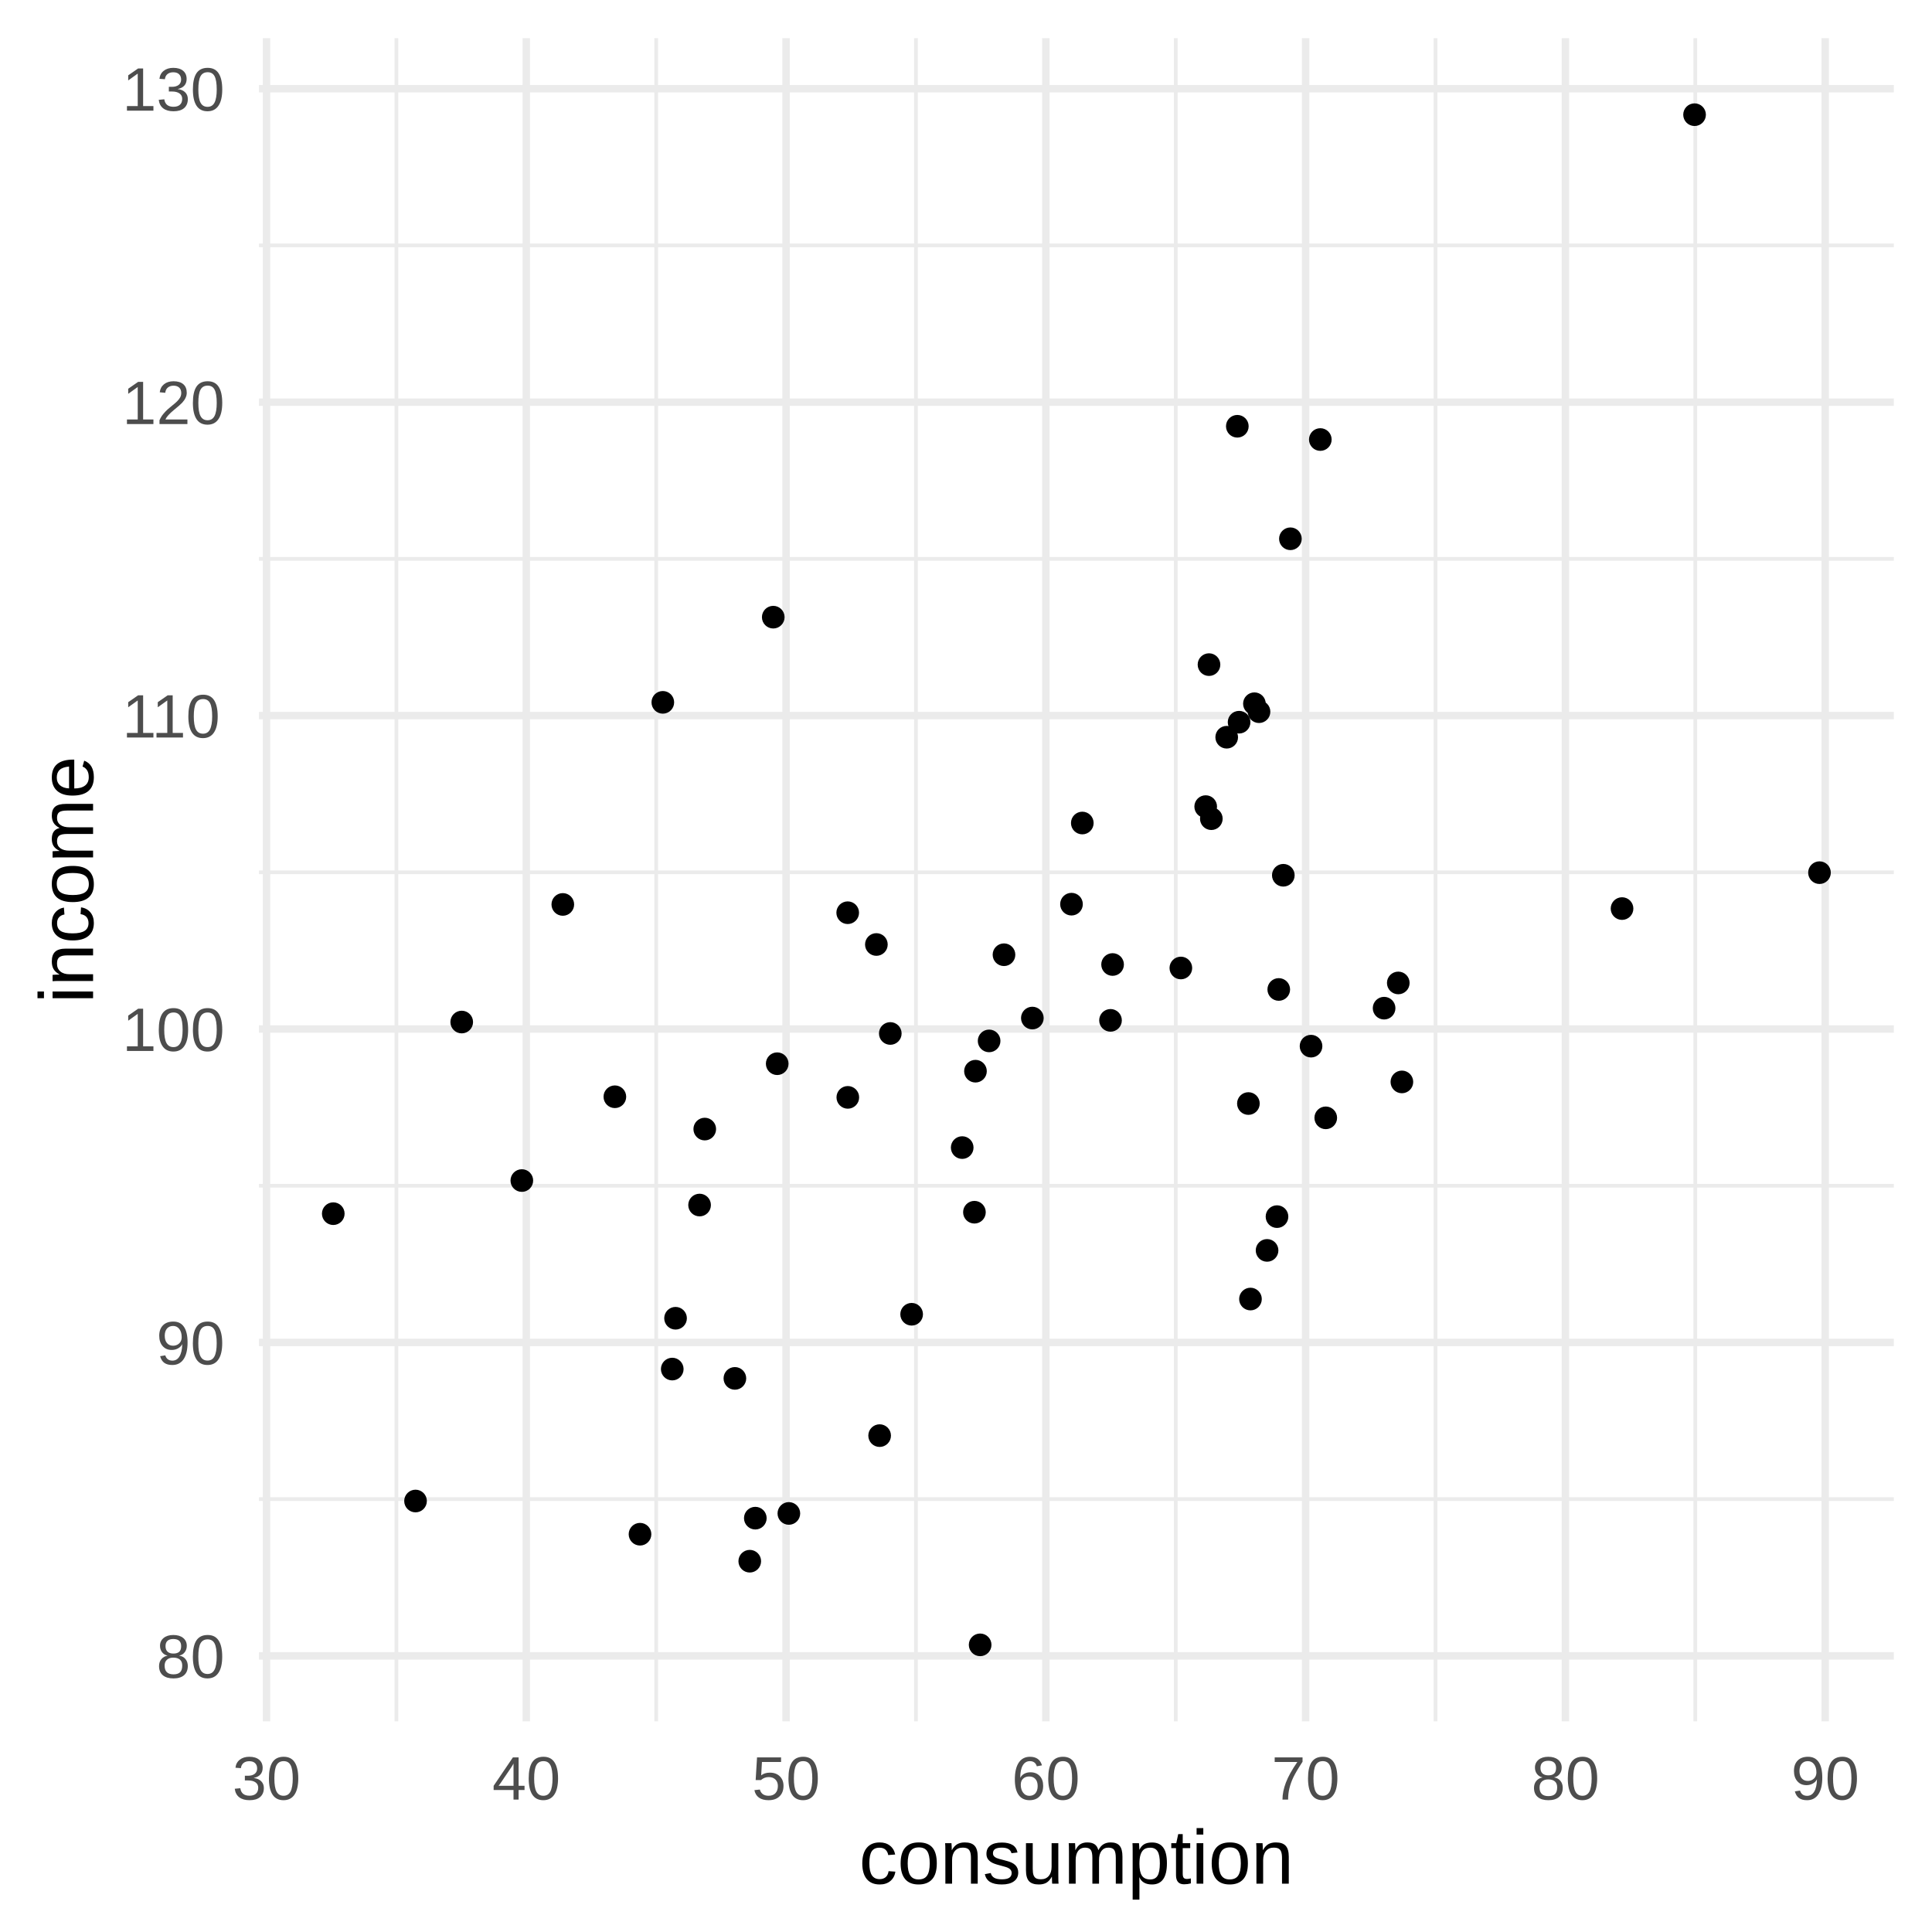
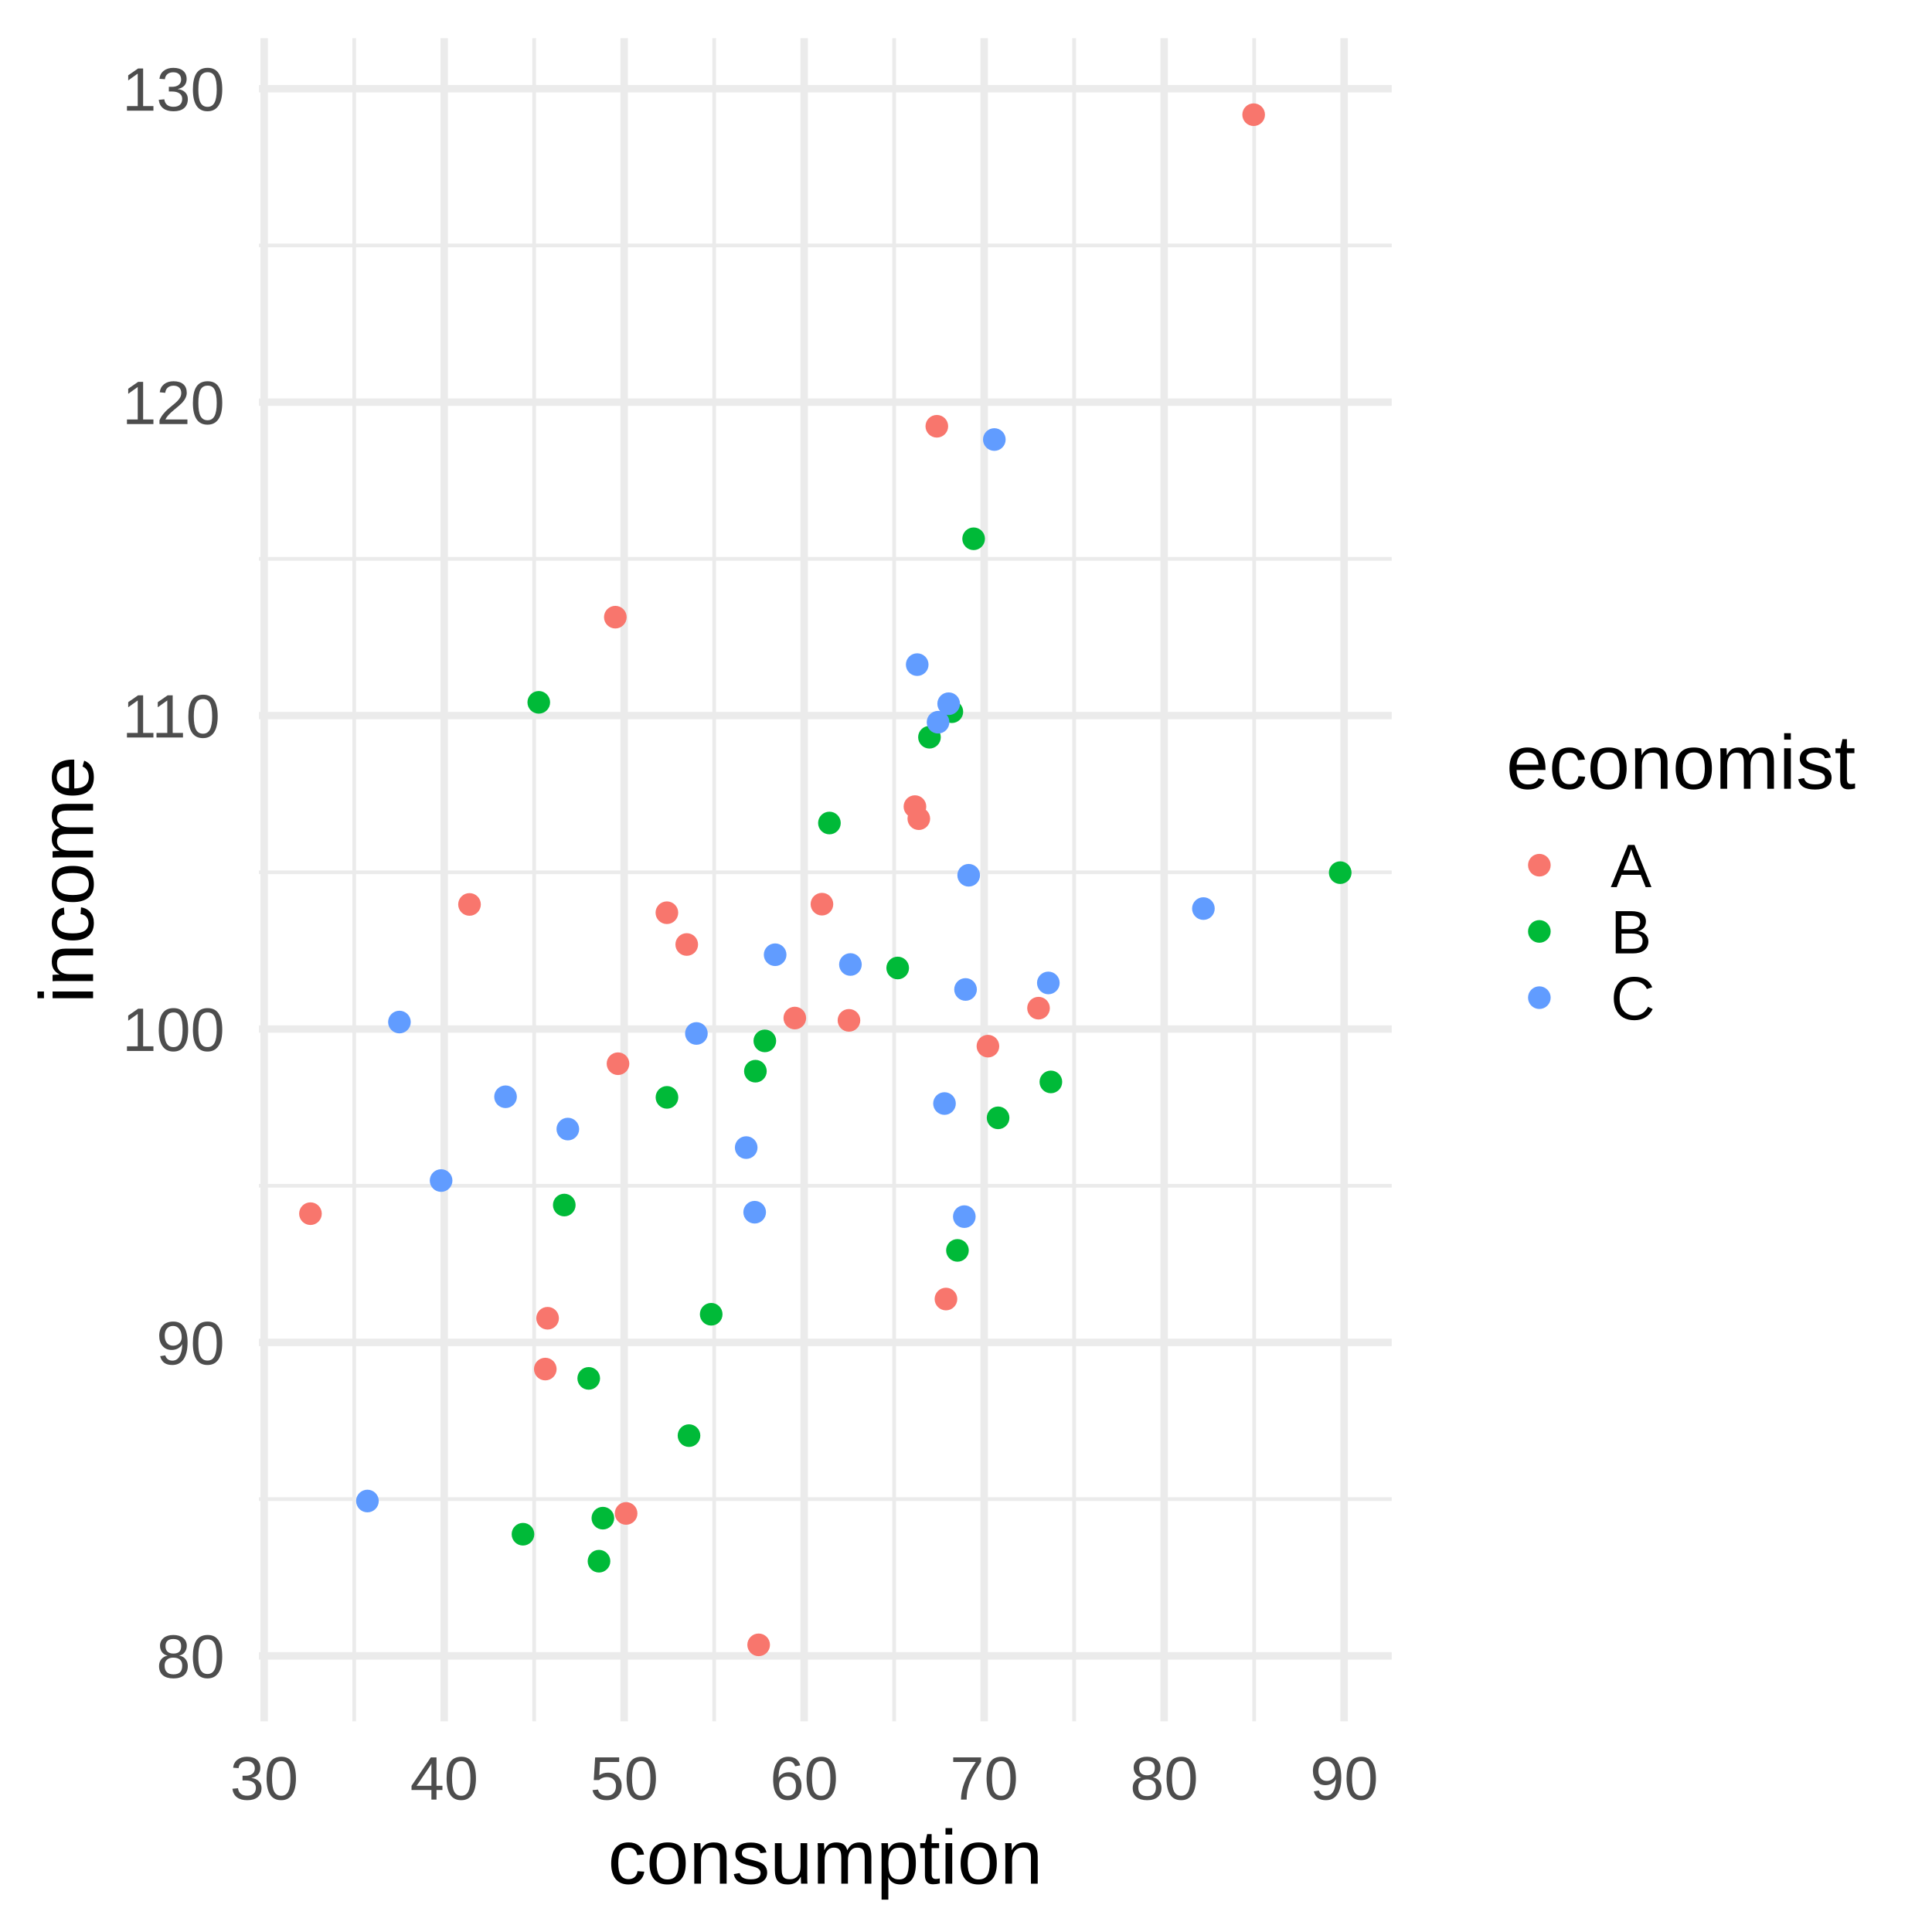
<svg xmlns="http://www.w3.org/2000/svg" viewBox="0 0 504.00 504.00">
  <defs>
    <style type="text/css">
    line, polyline, path, rect, circle {
      fill: none;
      stroke: #000000;
      stroke-linecap: round;
      stroke-linejoin: round;
      stroke-miterlimit: 10.00;
    }
  </style>
  </defs>
  <rect width="100%" height="100%" style="stroke: none; fill: #FFFFFF;" />
  <defs>
-     <clipPath id="cpNjcuNTU4MXw0OTQuMDM3fDQ0OS4wNDR8OS45NjI2NA==">
-       <rect x="67.56" y="9.96" width="426.48" height="439.08" />
+     <clipPath id="cpNjcuNTU4MXwzNjMuMDQ3fDQ0OS4wNDR8OS45NjI2NA==">
+       <rect x="67.56" y="9.96" width="295.49" height="439.08" />
    </clipPath>
  </defs>
-   <polyline points="67.56,391.08 494.04,391.08 " style="stroke-width: 0.97; stroke: #EBEBEB; stroke-linecap: butt;" clip-path="url(#cpNjcuNTU4MXw0OTQuMDM3fDQ0OS4wNDR8OS45NjI2NA==)" />
-   <polyline points="67.56,309.32 494.04,309.32 " style="stroke-width: 0.97; stroke: #EBEBEB; stroke-linecap: butt;" clip-path="url(#cpNjcuNTU4MXw0OTQuMDM3fDQ0OS4wNDR8OS45NjI2NA==)" />
-   <polyline points="67.56,227.55 494.04,227.55 " style="stroke-width: 0.97; stroke: #EBEBEB; stroke-linecap: butt;" clip-path="url(#cpNjcuNTU4MXw0OTQuMDM3fDQ0OS4wNDR8OS45NjI2NA==)" />
-   <polyline points="67.56,145.79 494.04,145.79 " style="stroke-width: 0.97; stroke: #EBEBEB; stroke-linecap: butt;" clip-path="url(#cpNjcuNTU4MXw0OTQuMDM3fDQ0OS4wNDR8OS45NjI2NA==)" />
-   <polyline points="67.56,64.02 494.04,64.02 " style="stroke-width: 0.97; stroke: #EBEBEB; stroke-linecap: butt;" clip-path="url(#cpNjcuNTU4MXw0OTQuMDM3fDQ0OS4wNDR8OS45NjI2NA==)" />
-   <polyline points="103.41,449.04 103.41,9.96 " style="stroke-width: 0.97; stroke: #EBEBEB; stroke-linecap: butt;" clip-path="url(#cpNjcuNTU4MXw0OTQuMDM3fDQ0OS4wNDR8OS45NjI2NA==)" />
-   <polyline points="171.18,449.04 171.18,9.96 " style="stroke-width: 0.97; stroke: #EBEBEB; stroke-linecap: butt;" clip-path="url(#cpNjcuNTU4MXw0OTQuMDM3fDQ0OS4wNDR8OS45NjI2NA==)" />
-   <polyline points="238.95,449.04 238.95,9.96 " style="stroke-width: 0.97; stroke: #EBEBEB; stroke-linecap: butt;" clip-path="url(#cpNjcuNTU4MXw0OTQuMDM3fDQ0OS4wNDR8OS45NjI2NA==)" />
-   <polyline points="306.72,449.04 306.72,9.96 " style="stroke-width: 0.97; stroke: #EBEBEB; stroke-linecap: butt;" clip-path="url(#cpNjcuNTU4MXw0OTQuMDM3fDQ0OS4wNDR8OS45NjI2NA==)" />
-   <polyline points="374.48,449.04 374.48,9.96 " style="stroke-width: 0.97; stroke: #EBEBEB; stroke-linecap: butt;" clip-path="url(#cpNjcuNTU4MXw0OTQuMDM3fDQ0OS4wNDR8OS45NjI2NA==)" />
-   <polyline points="442.25,449.04 442.25,9.96 " style="stroke-width: 0.97; stroke: #EBEBEB; stroke-linecap: butt;" clip-path="url(#cpNjcuNTU4MXw0OTQuMDM3fDQ0OS4wNDR8OS45NjI2NA==)" />
-   <polyline points="67.56,431.97 494.04,431.97 " style="stroke-width: 1.94; stroke: #EBEBEB; stroke-linecap: butt;" clip-path="url(#cpNjcuNTU4MXw0OTQuMDM3fDQ0OS4wNDR8OS45NjI2NA==)" />
-   <polyline points="67.56,350.20 494.04,350.20 " style="stroke-width: 1.94; stroke: #EBEBEB; stroke-linecap: butt;" clip-path="url(#cpNjcuNTU4MXw0OTQuMDM3fDQ0OS4wNDR8OS45NjI2NA==)" />
-   <polyline points="67.56,268.44 494.04,268.44 " style="stroke-width: 1.94; stroke: #EBEBEB; stroke-linecap: butt;" clip-path="url(#cpNjcuNTU4MXw0OTQuMDM3fDQ0OS4wNDR8OS45NjI2NA==)" />
-   <polyline points="67.56,186.67 494.04,186.67 " style="stroke-width: 1.94; stroke: #EBEBEB; stroke-linecap: butt;" clip-path="url(#cpNjcuNTU4MXw0OTQuMDM3fDQ0OS4wNDR8OS45NjI2NA==)" />
-   <polyline points="67.56,104.91 494.04,104.91 " style="stroke-width: 1.94; stroke: #EBEBEB; stroke-linecap: butt;" clip-path="url(#cpNjcuNTU4MXw0OTQuMDM3fDQ0OS4wNDR8OS45NjI2NA==)" />
-   <polyline points="67.56,23.14 494.04,23.14 " style="stroke-width: 1.94; stroke: #EBEBEB; stroke-linecap: butt;" clip-path="url(#cpNjcuNTU4MXw0OTQuMDM3fDQ0OS4wNDR8OS45NjI2NA==)" />
-   <polyline points="69.53,449.04 69.53,9.96 " style="stroke-width: 1.94; stroke: #EBEBEB; stroke-linecap: butt;" clip-path="url(#cpNjcuNTU4MXw0OTQuMDM3fDQ0OS4wNDR8OS45NjI2NA==)" />
-   <polyline points="137.29,449.04 137.29,9.96 " style="stroke-width: 1.94; stroke: #EBEBEB; stroke-linecap: butt;" clip-path="url(#cpNjcuNTU4MXw0OTQuMDM3fDQ0OS4wNDR8OS45NjI2NA==)" />
-   <polyline points="205.06,449.04 205.06,9.96 " style="stroke-width: 1.94; stroke: #EBEBEB; stroke-linecap: butt;" clip-path="url(#cpNjcuNTU4MXw0OTQuMDM3fDQ0OS4wNDR8OS45NjI2NA==)" />
-   <polyline points="272.83,449.04 272.83,9.96 " style="stroke-width: 1.94; stroke: #EBEBEB; stroke-linecap: butt;" clip-path="url(#cpNjcuNTU4MXw0OTQuMDM3fDQ0OS4wNDR8OS45NjI2NA==)" />
-   <polyline points="340.60,449.04 340.60,9.96 " style="stroke-width: 1.94; stroke: #EBEBEB; stroke-linecap: butt;" clip-path="url(#cpNjcuNTU4MXw0OTQuMDM3fDQ0OS4wNDR8OS45NjI2NA==)" />
-   <polyline points="408.37,449.04 408.37,9.96 " style="stroke-width: 1.94; stroke: #EBEBEB; stroke-linecap: butt;" clip-path="url(#cpNjcuNTU4MXw0OTQuMDM3fDQ0OS4wNDR8OS45NjI2NA==)" />
-   <polyline points="476.14,449.04 476.14,9.96 " style="stroke-width: 1.94; stroke: #EBEBEB; stroke-linecap: butt;" clip-path="url(#cpNjcuNTU4MXw0OTQuMDM3fDQ0OS4wNDR8OS45NjI2NA==)" />
-   <circle cx="289.70" cy="266.18" r="1.95pt" style="stroke-width: 0.71; fill: #000000;" clip-path="url(#cpNjcuNTU4MXw0OTQuMDM3fDQ0OS4wNDR8OS45NjI2NA==)" />
-   <circle cx="322.78" cy="111.20" r="1.95pt" style="stroke-width: 0.71; fill: #000000;" clip-path="url(#cpNjcuNTU4MXw0OTQuMDM3fDQ0OS4wNDR8OS45NjI2NA==)" />
-   <circle cx="316.00" cy="213.57" r="1.95pt" style="stroke-width: 0.71; fill: #000000;" clip-path="url(#cpNjcuNTU4MXw0OTQuMDM3fDQ0OS4wNDR8OS45NjI2NA==)" />
-   <circle cx="202.75" cy="277.49" r="1.95pt" style="stroke-width: 0.71; fill: #000000;" clip-path="url(#cpNjcuNTU4MXw0OTQuMDM3fDQ0OS4wNDR8OS45NjI2NA==)" />
-   <circle cx="279.52" cy="235.87" r="1.95pt" style="stroke-width: 0.71; fill: #000000;" clip-path="url(#cpNjcuNTU4MXw0OTQuMDM3fDQ0OS4wNDR8OS45NjI2NA==)" />
-   <circle cx="361.07" cy="263.00" r="1.95pt" style="stroke-width: 0.71; fill: #000000;" clip-path="url(#cpNjcuNTU4MXw0OTQuMDM3fDQ0OS4wNDR8OS45NjI2NA==)" />
-   <circle cx="269.31" cy="265.58" r="1.95pt" style="stroke-width: 0.71; fill: #000000;" clip-path="url(#cpNjcuNTU4MXw0OTQuMDM3fDQ0OS4wNDR8OS45NjI2NA==)" />
-   <circle cx="342.01" cy="272.91" r="1.95pt" style="stroke-width: 0.71; fill: #000000;" clip-path="url(#cpNjcuNTU4MXw0OTQuMDM3fDQ0OS4wNDR8OS45NjI2NA==)" />
-   <circle cx="201.72" cy="161.00" r="1.95pt" style="stroke-width: 0.71; fill: #000000;" clip-path="url(#cpNjcuNTU4MXw0OTQuMDM3fDQ0OS4wNDR8OS45NjI2NA==)" />
-   <circle cx="228.62" cy="246.39" r="1.95pt" style="stroke-width: 0.71; fill: #000000;" clip-path="url(#cpNjcuNTU4MXw0OTQuMDM3fDQ0OS4wNDR8OS45NjI2NA==)" />
-   <circle cx="175.37" cy="357.15" r="1.95pt" style="stroke-width: 0.71; fill: #000000;" clip-path="url(#cpNjcuNTU4MXw0OTQuMDM3fDQ0OS4wNDR8OS45NjI2NA==)" />
-   <circle cx="221.14" cy="238.10" r="1.95pt" style="stroke-width: 0.71; fill: #000000;" clip-path="url(#cpNjcuNTU4MXw0OTQuMDM3fDQ0OS4wNDR8OS45NjI2NA==)" />
-   <circle cx="326.21" cy="338.88" r="1.95pt" style="stroke-width: 0.71; fill: #000000;" clip-path="url(#cpNjcuNTU4MXw0OTQuMDM3fDQ0OS4wNDR8OS45NjI2NA==)" />
-   <circle cx="146.82" cy="235.94" r="1.95pt" style="stroke-width: 0.71; fill: #000000;" clip-path="url(#cpNjcuNTU4MXw0OTQuMDM3fDQ0OS4wNDR8OS45NjI2NA==)" />
-   <circle cx="314.53" cy="210.42" r="1.95pt" style="stroke-width: 0.71; fill: #000000;" clip-path="url(#cpNjcuNTU4MXw0OTQuMDM3fDQ0OS4wNDR8OS45NjI2NA==)" />
-   <circle cx="176.23" cy="343.89" r="1.95pt" style="stroke-width: 0.71; fill: #000000;" clip-path="url(#cpNjcuNTU4MXw0OTQuMDM3fDQ0OS4wNDR8OS45NjI2NA==)" />
-   <circle cx="86.94" cy="316.61" r="1.95pt" style="stroke-width: 0.71; fill: #000000;" clip-path="url(#cpNjcuNTU4MXw0OTQuMDM3fDQ0OS4wNDR8OS45NjI2NA==)" />
-   <circle cx="205.79" cy="394.81" r="1.95pt" style="stroke-width: 0.71; fill: #000000;" clip-path="url(#cpNjcuNTU4MXw0OTQuMDM3fDQ0OS4wNDR8OS45NjI2NA==)" />
-   <circle cx="255.69" cy="429.09" r="1.95pt" style="stroke-width: 0.71; fill: #000000;" clip-path="url(#cpNjcuNTU4MXw0OTQuMDM3fDQ0OS4wNDR8OS45NjI2NA==)" />
-   <circle cx="442.06" cy="29.92" r="1.95pt" style="stroke-width: 0.71; fill: #000000;" clip-path="url(#cpNjcuNTU4MXw0OTQuMDM3fDQ0OS4wNDR8OS45NjI2NA==)" />
-   <circle cx="308.05" cy="252.52" r="1.95pt" style="stroke-width: 0.71; fill: #000000;" clip-path="url(#cpNjcuNTU4MXw0OTQuMDM3fDQ0OS4wNDR8OS45NjI2NA==)" />
-   <circle cx="221.17" cy="286.27" r="1.95pt" style="stroke-width: 0.71; fill: #000000;" clip-path="url(#cpNjcuNTU4MXw0OTQuMDM3fDQ0OS4wNDR8OS45NjI2NA==)" />
-   <circle cx="166.96" cy="400.23" r="1.95pt" style="stroke-width: 0.71; fill: #000000;" clip-path="url(#cpNjcuNTU4MXw0OTQuMDM3fDQ0OS4wNDR8OS45NjI2NA==)" />
-   <circle cx="197.04" cy="396.04" r="1.95pt" style="stroke-width: 0.71; fill: #000000;" clip-path="url(#cpNjcuNTU4MXw0OTQuMDM3fDQ0OS4wNDR8OS45NjI2NA==)" />
-   <circle cx="172.91" cy="183.22" r="1.95pt" style="stroke-width: 0.71; fill: #000000;" clip-path="url(#cpNjcuNTU4MXw0OTQuMDM3fDQ0OS4wNDR8OS45NjI2NA==)" />
-   <circle cx="336.63" cy="140.55" r="1.95pt" style="stroke-width: 0.71; fill: #000000;" clip-path="url(#cpNjcuNTU4MXw0OTQuMDM3fDQ0OS4wNDR8OS45NjI2NA==)" />
-   <circle cx="229.47" cy="374.51" r="1.95pt" style="stroke-width: 0.71; fill: #000000;" clip-path="url(#cpNjcuNTU4MXw0OTQuMDM3fDQ0OS4wNDR8OS45NjI2NA==)" />
-   <circle cx="237.82" cy="342.85" r="1.95pt" style="stroke-width: 0.71; fill: #000000;" clip-path="url(#cpNjcuNTU4MXw0OTQuMDM3fDQ0OS4wNDR8OS45NjI2NA==)" />
-   <circle cx="328.44" cy="185.66" r="1.95pt" style="stroke-width: 0.71; fill: #000000;" clip-path="url(#cpNjcuNTU4MXw0OTQuMDM3fDQ0OS4wNDR8OS45NjI2NA==)" />
-   <circle cx="282.34" cy="214.70" r="1.95pt" style="stroke-width: 0.71; fill: #000000;" clip-path="url(#cpNjcuNTU4MXw0OTQuMDM3fDQ0OS4wNDR8OS45NjI2NA==)" />
-   <circle cx="254.47" cy="279.44" r="1.95pt" style="stroke-width: 0.71; fill: #000000;" clip-path="url(#cpNjcuNTU4MXw0OTQuMDM3fDQ0OS4wNDR8OS45NjI2NA==)" />
-   <circle cx="474.65" cy="227.65" r="1.95pt" style="stroke-width: 0.71; fill: #000000;" clip-path="url(#cpNjcuNTU4MXw0OTQuMDM3fDQ0OS4wNDR8OS45NjI2NA==)" />
-   <circle cx="330.54" cy="326.19" r="1.95pt" style="stroke-width: 0.71; fill: #000000;" clip-path="url(#cpNjcuNTU4MXw0OTQuMDM3fDQ0OS4wNDR8OS45NjI2NA==)" />
-   <circle cx="195.59" cy="407.27" r="1.95pt" style="stroke-width: 0.71; fill: #000000;" clip-path="url(#cpNjcuNTU4MXw0OTQuMDM3fDQ0OS4wNDR8OS45NjI2NA==)" />
-   <circle cx="182.50" cy="314.36" r="1.95pt" style="stroke-width: 0.71; fill: #000000;" clip-path="url(#cpNjcuNTU4MXw0OTQuMDM3fDQ0OS4wNDR8OS45NjI2NA==)" />
-   <circle cx="258.03" cy="271.54" r="1.95pt" style="stroke-width: 0.71; fill: #000000;" clip-path="url(#cpNjcuNTU4MXw0OTQuMDM3fDQ0OS4wNDR8OS45NjI2NA==)" />
-   <circle cx="365.71" cy="282.24" r="1.95pt" style="stroke-width: 0.71; fill: #000000;" clip-path="url(#cpNjcuNTU4MXw0OTQuMDM3fDQ0OS4wNDR8OS45NjI2NA==)" />
-   <circle cx="191.71" cy="359.58" r="1.95pt" style="stroke-width: 0.71; fill: #000000;" clip-path="url(#cpNjcuNTU4MXw0OTQuMDM3fDQ0OS4wNDR8OS45NjI2NA==)" />
-   <circle cx="320.01" cy="192.32" r="1.95pt" style="stroke-width: 0.71; fill: #000000;" clip-path="url(#cpNjcuNTU4MXw0OTQuMDM3fDQ0OS4wNDR8OS45NjI2NA==)" />
-   <circle cx="345.85" cy="291.61" r="1.95pt" style="stroke-width: 0.71; fill: #000000;" clip-path="url(#cpNjcuNTU4MXw0OTQuMDM3fDQ0OS4wNDR8OS45NjI2NA==)" />
-   <circle cx="344.43" cy="114.66" r="1.95pt" style="stroke-width: 0.71; fill: #000000;" clip-path="url(#cpNjcuNTU4MXw0OTQuMDM3fDQ0OS4wNDR8OS45NjI2NA==)" />
-   <circle cx="325.67" cy="287.88" r="1.95pt" style="stroke-width: 0.71; fill: #000000;" clip-path="url(#cpNjcuNTU4MXw0OTQuMDM3fDQ0OS4wNDR8OS45NjI2NA==)" />
-   <circle cx="160.40" cy="286.11" r="1.95pt" style="stroke-width: 0.71; fill: #000000;" clip-path="url(#cpNjcuNTU4MXw0OTQuMDM3fDQ0OS4wNDR8OS45NjI2NA==)" />
-   <circle cx="315.39" cy="173.38" r="1.95pt" style="stroke-width: 0.71; fill: #000000;" clip-path="url(#cpNjcuNTU4MXw0OTQuMDM3fDQ0OS4wNDR8OS45NjI2NA==)" />
-   <circle cx="183.85" cy="294.54" r="1.95pt" style="stroke-width: 0.71; fill: #000000;" clip-path="url(#cpNjcuNTU4MXw0OTQuMDM3fDQ0OS4wNDR8OS45NjI2NA==)" />
-   <circle cx="136.13" cy="307.97" r="1.95pt" style="stroke-width: 0.71; fill: #000000;" clip-path="url(#cpNjcuNTU4MXw0OTQuMDM3fDQ0OS4wNDR8OS45NjI2NA==)" />
-   <circle cx="120.45" cy="266.62" r="1.95pt" style="stroke-width: 0.71; fill: #000000;" clip-path="url(#cpNjcuNTU4MXw0OTQuMDM3fDQ0OS4wNDR8OS45NjI2NA==)" />
-   <circle cx="323.24" cy="188.40" r="1.95pt" style="stroke-width: 0.71; fill: #000000;" clip-path="url(#cpNjcuNTU4MXw0OTQuMDM3fDQ0OS4wNDR8OS45NjI2NA==)" />
-   <circle cx="232.25" cy="269.60" r="1.95pt" style="stroke-width: 0.71; fill: #000000;" clip-path="url(#cpNjcuNTU4MXw0OTQuMDM3fDQ0OS4wNDR8OS45NjI2NA==)" />
-   <circle cx="364.77" cy="256.42" r="1.95pt" style="stroke-width: 0.71; fill: #000000;" clip-path="url(#cpNjcuNTU4MXw0OTQuMDM3fDQ0OS4wNDR8OS45NjI2NA==)" />
-   <circle cx="327.24" cy="183.58" r="1.95pt" style="stroke-width: 0.71; fill: #000000;" clip-path="url(#cpNjcuNTU4MXw0OTQuMDM3fDQ0OS4wNDR8OS45NjI2NA==)" />
-   <circle cx="254.20" cy="316.23" r="1.95pt" style="stroke-width: 0.71; fill: #000000;" clip-path="url(#cpNjcuNTU4MXw0OTQuMDM3fDQ0OS4wNDR8OS45NjI2NA==)" />
-   <circle cx="333.13" cy="317.38" r="1.95pt" style="stroke-width: 0.71; fill: #000000;" clip-path="url(#cpNjcuNTU4MXw0OTQuMDM3fDQ0OS4wNDR8OS45NjI2NA==)" />
-   <circle cx="108.40" cy="391.57" r="1.95pt" style="stroke-width: 0.71; fill: #000000;" clip-path="url(#cpNjcuNTU4MXw0OTQuMDM3fDQ0OS4wNDR8OS45NjI2NA==)" />
-   <circle cx="251.01" cy="299.37" r="1.95pt" style="stroke-width: 0.71; fill: #000000;" clip-path="url(#cpNjcuNTU4MXw0OTQuMDM3fDQ0OS4wNDR8OS45NjI2NA==)" />
-   <circle cx="334.78" cy="228.33" r="1.95pt" style="stroke-width: 0.71; fill: #000000;" clip-path="url(#cpNjcuNTU4MXw0OTQuMDM3fDQ0OS4wNDR8OS45NjI2NA==)" />
-   <circle cx="333.59" cy="258.12" r="1.95pt" style="stroke-width: 0.71; fill: #000000;" clip-path="url(#cpNjcuNTU4MXw0OTQuMDM3fDQ0OS4wNDR8OS45NjI2NA==)" />
-   <circle cx="261.91" cy="249.06" r="1.95pt" style="stroke-width: 0.71; fill: #000000;" clip-path="url(#cpNjcuNTU4MXw0OTQuMDM3fDQ0OS4wNDR8OS45NjI2NA==)" />
-   <circle cx="423.14" cy="237.02" r="1.95pt" style="stroke-width: 0.71; fill: #000000;" clip-path="url(#cpNjcuNTU4MXw0OTQuMDM3fDQ0OS4wNDR8OS45NjI2NA==)" />
-   <circle cx="290.24" cy="251.61" r="1.95pt" style="stroke-width: 0.71; fill: #000000;" clip-path="url(#cpNjcuNTU4MXw0OTQuMDM3fDQ0OS4wNDR8OS45NjI2NA==)" />
+   <polyline points="67.56,391.08 363.05,391.08 " style="stroke-width: 0.97; stroke: #EBEBEB; stroke-linecap: butt;" clip-path="url(#cpNjcuNTU4MXwzNjMuMDQ3fDQ0OS4wNDR8OS45NjI2NA==)" />
+   <polyline points="67.56,309.32 363.05,309.32 " style="stroke-width: 0.97; stroke: #EBEBEB; stroke-linecap: butt;" clip-path="url(#cpNjcuNTU4MXwzNjMuMDQ3fDQ0OS4wNDR8OS45NjI2NA==)" />
+   <polyline points="67.56,227.55 363.05,227.55 " style="stroke-width: 0.97; stroke: #EBEBEB; stroke-linecap: butt;" clip-path="url(#cpNjcuNTU4MXwzNjMuMDQ3fDQ0OS4wNDR8OS45NjI2NA==)" />
+   <polyline points="67.56,145.79 363.05,145.79 " style="stroke-width: 0.97; stroke: #EBEBEB; stroke-linecap: butt;" clip-path="url(#cpNjcuNTU4MXwzNjMuMDQ3fDQ0OS4wNDR8OS45NjI2NA==)" />
+   <polyline points="67.56,64.02 363.05,64.02 " style="stroke-width: 0.97; stroke: #EBEBEB; stroke-linecap: butt;" clip-path="url(#cpNjcuNTU4MXwzNjMuMDQ3fDQ0OS4wNDR8OS45NjI2NA==)" />
+   <polyline points="92.40,449.04 92.40,9.96 " style="stroke-width: 0.97; stroke: #EBEBEB; stroke-linecap: butt;" clip-path="url(#cpNjcuNTU4MXwzNjMuMDQ3fDQ0OS4wNDR8OS45NjI2NA==)" />
+   <polyline points="139.35,449.04 139.35,9.96 " style="stroke-width: 0.97; stroke: #EBEBEB; stroke-linecap: butt;" clip-path="url(#cpNjcuNTU4MXwzNjMuMDQ3fDQ0OS4wNDR8OS45NjI2NA==)" />
+   <polyline points="186.31,449.04 186.31,9.96 " style="stroke-width: 0.97; stroke: #EBEBEB; stroke-linecap: butt;" clip-path="url(#cpNjcuNTU4MXwzNjMuMDQ3fDQ0OS4wNDR8OS45NjI2NA==)" />
+   <polyline points="233.26,449.04 233.26,9.96 " style="stroke-width: 0.97; stroke: #EBEBEB; stroke-linecap: butt;" clip-path="url(#cpNjcuNTU4MXwzNjMuMDQ3fDQ0OS4wNDR8OS45NjI2NA==)" />
+   <polyline points="280.21,449.04 280.21,9.96 " style="stroke-width: 0.97; stroke: #EBEBEB; stroke-linecap: butt;" clip-path="url(#cpNjcuNTU4MXwzNjMuMDQ3fDQ0OS4wNDR8OS45NjI2NA==)" />
+   <polyline points="327.17,449.04 327.17,9.96 " style="stroke-width: 0.97; stroke: #EBEBEB; stroke-linecap: butt;" clip-path="url(#cpNjcuNTU4MXwzNjMuMDQ3fDQ0OS4wNDR8OS45NjI2NA==)" />
+   <polyline points="67.56,431.97 363.05,431.97 " style="stroke-width: 1.94; stroke: #EBEBEB; stroke-linecap: butt;" clip-path="url(#cpNjcuNTU4MXwzNjMuMDQ3fDQ0OS4wNDR8OS45NjI2NA==)" />
+   <polyline points="67.56,350.20 363.05,350.20 " style="stroke-width: 1.94; stroke: #EBEBEB; stroke-linecap: butt;" clip-path="url(#cpNjcuNTU4MXwzNjMuMDQ3fDQ0OS4wNDR8OS45NjI2NA==)" />
+   <polyline points="67.56,268.44 363.05,268.44 " style="stroke-width: 1.94; stroke: #EBEBEB; stroke-linecap: butt;" clip-path="url(#cpNjcuNTU4MXwzNjMuMDQ3fDQ0OS4wNDR8OS45NjI2NA==)" />
+   <polyline points="67.56,186.67 363.05,186.67 " style="stroke-width: 1.94; stroke: #EBEBEB; stroke-linecap: butt;" clip-path="url(#cpNjcuNTU4MXwzNjMuMDQ3fDQ0OS4wNDR8OS45NjI2NA==)" />
+   <polyline points="67.56,104.91 363.05,104.91 " style="stroke-width: 1.94; stroke: #EBEBEB; stroke-linecap: butt;" clip-path="url(#cpNjcuNTU4MXwzNjMuMDQ3fDQ0OS4wNDR8OS45NjI2NA==)" />
+   <polyline points="67.56,23.14 363.05,23.14 " style="stroke-width: 1.94; stroke: #EBEBEB; stroke-linecap: butt;" clip-path="url(#cpNjcuNTU4MXwzNjMuMDQ3fDQ0OS4wNDR8OS45NjI2NA==)" />
+   <polyline points="68.92,449.04 68.92,9.96 " style="stroke-width: 1.94; stroke: #EBEBEB; stroke-linecap: butt;" clip-path="url(#cpNjcuNTU4MXwzNjMuMDQ3fDQ0OS4wNDR8OS45NjI2NA==)" />
+   <polyline points="115.88,449.04 115.88,9.96 " style="stroke-width: 1.94; stroke: #EBEBEB; stroke-linecap: butt;" clip-path="url(#cpNjcuNTU4MXwzNjMuMDQ3fDQ0OS4wNDR8OS45NjI2NA==)" />
+   <polyline points="162.83,449.04 162.83,9.96 " style="stroke-width: 1.94; stroke: #EBEBEB; stroke-linecap: butt;" clip-path="url(#cpNjcuNTU4MXwzNjMuMDQ3fDQ0OS4wNDR8OS45NjI2NA==)" />
+   <polyline points="209.78,449.04 209.78,9.96 " style="stroke-width: 1.94; stroke: #EBEBEB; stroke-linecap: butt;" clip-path="url(#cpNjcuNTU4MXwzNjMuMDQ3fDQ0OS4wNDR8OS45NjI2NA==)" />
+   <polyline points="256.74,449.04 256.74,9.96 " style="stroke-width: 1.94; stroke: #EBEBEB; stroke-linecap: butt;" clip-path="url(#cpNjcuNTU4MXwzNjMuMDQ3fDQ0OS4wNDR8OS45NjI2NA==)" />
+   <polyline points="303.69,449.04 303.69,9.96 " style="stroke-width: 1.94; stroke: #EBEBEB; stroke-linecap: butt;" clip-path="url(#cpNjcuNTU4MXwzNjMuMDQ3fDQ0OS4wNDR8OS45NjI2NA==)" />
+   <polyline points="350.64,449.04 350.64,9.96 " style="stroke-width: 1.94; stroke: #EBEBEB; stroke-linecap: butt;" clip-path="url(#cpNjcuNTU4MXwzNjMuMDQ3fDQ0OS4wNDR8OS45NjI2NA==)" />
+   <circle cx="221.47" cy="266.18" r="1.95pt" style="stroke-width: 0.71; stroke: #F8766D; fill: #F8766D;" clip-path="url(#cpNjcuNTU4MXwzNjMuMDQ3fDQ0OS4wNDR8OS45NjI2NA==)" />
+   <circle cx="244.39" cy="111.20" r="1.95pt" style="stroke-width: 0.71; stroke: #F8766D; fill: #F8766D;" clip-path="url(#cpNjcuNTU4MXwzNjMuMDQ3fDQ0OS4wNDR8OS45NjI2NA==)" />
+   <circle cx="239.69" cy="213.57" r="1.95pt" style="stroke-width: 0.71; stroke: #F8766D; fill: #F8766D;" clip-path="url(#cpNjcuNTU4MXwzNjMuMDQ3fDQ0OS4wNDR8OS45NjI2NA==)" />
+   <circle cx="161.22" cy="277.49" r="1.95pt" style="stroke-width: 0.71; stroke: #F8766D; fill: #F8766D;" clip-path="url(#cpNjcuNTU4MXwzNjMuMDQ3fDQ0OS4wNDR8OS45NjI2NA==)" />
+   <circle cx="214.42" cy="235.87" r="1.95pt" style="stroke-width: 0.71; stroke: #F8766D; fill: #F8766D;" clip-path="url(#cpNjcuNTU4MXwzNjMuMDQ3fDQ0OS4wNDR8OS45NjI2NA==)" />
+   <circle cx="270.92" cy="263.00" r="1.95pt" style="stroke-width: 0.71; stroke: #F8766D; fill: #F8766D;" clip-path="url(#cpNjcuNTU4MXwzNjMuMDQ3fDQ0OS4wNDR8OS45NjI2NA==)" />
+   <circle cx="207.34" cy="265.58" r="1.95pt" style="stroke-width: 0.71; stroke: #F8766D; fill: #F8766D;" clip-path="url(#cpNjcuNTU4MXwzNjMuMDQ3fDQ0OS4wNDR8OS45NjI2NA==)" />
+   <circle cx="257.72" cy="272.91" r="1.95pt" style="stroke-width: 0.71; stroke: #F8766D; fill: #F8766D;" clip-path="url(#cpNjcuNTU4MXwzNjMuMDQ3fDQ0OS4wNDR8OS45NjI2NA==)" />
+   <circle cx="160.52" cy="161.00" r="1.95pt" style="stroke-width: 0.71; stroke: #F8766D; fill: #F8766D;" clip-path="url(#cpNjcuNTU4MXwzNjMuMDQ3fDQ0OS4wNDR8OS45NjI2NA==)" />
+   <circle cx="179.15" cy="246.39" r="1.95pt" style="stroke-width: 0.71; stroke: #F8766D; fill: #F8766D;" clip-path="url(#cpNjcuNTU4MXwzNjMuMDQ3fDQ0OS4wNDR8OS45NjI2NA==)" />
+   <circle cx="142.25" cy="357.15" r="1.95pt" style="stroke-width: 0.71; stroke: #F8766D; fill: #F8766D;" clip-path="url(#cpNjcuNTU4MXwzNjMuMDQ3fDQ0OS4wNDR8OS45NjI2NA==)" />
+   <circle cx="173.97" cy="238.10" r="1.95pt" style="stroke-width: 0.71; stroke: #F8766D; fill: #F8766D;" clip-path="url(#cpNjcuNTU4MXwzNjMuMDQ3fDQ0OS4wNDR8OS45NjI2NA==)" />
+   <circle cx="246.77" cy="338.88" r="1.95pt" style="stroke-width: 0.71; stroke: #F8766D; fill: #F8766D;" clip-path="url(#cpNjcuNTU4MXwzNjMuMDQ3fDQ0OS4wNDR8OS45NjI2NA==)" />
+   <circle cx="122.48" cy="235.94" r="1.95pt" style="stroke-width: 0.71; stroke: #F8766D; fill: #F8766D;" clip-path="url(#cpNjcuNTU4MXwzNjMuMDQ3fDQ0OS4wNDR8OS45NjI2NA==)" />
+   <circle cx="238.68" cy="210.42" r="1.95pt" style="stroke-width: 0.71; stroke: #F8766D; fill: #F8766D;" clip-path="url(#cpNjcuNTU4MXwzNjMuMDQ3fDQ0OS4wNDR8OS45NjI2NA==)" />
+   <circle cx="142.85" cy="343.89" r="1.95pt" style="stroke-width: 0.71; stroke: #F8766D; fill: #F8766D;" clip-path="url(#cpNjcuNTU4MXwzNjMuMDQ3fDQ0OS4wNDR8OS45NjI2NA==)" />
+   <circle cx="80.99" cy="316.61" r="1.95pt" style="stroke-width: 0.71; stroke: #F8766D; fill: #F8766D;" clip-path="url(#cpNjcuNTU4MXwzNjMuMDQ3fDQ0OS4wNDR8OS45NjI2NA==)" />
+   <circle cx="163.33" cy="394.81" r="1.95pt" style="stroke-width: 0.71; stroke: #F8766D; fill: #F8766D;" clip-path="url(#cpNjcuNTU4MXwzNjMuMDQ3fDQ0OS4wNDR8OS45NjI2NA==)" />
+   <circle cx="197.91" cy="429.09" r="1.95pt" style="stroke-width: 0.71; stroke: #F8766D; fill: #F8766D;" clip-path="url(#cpNjcuNTU4MXwzNjMuMDQ3fDQ0OS4wNDR8OS45NjI2NA==)" />
+   <circle cx="327.04" cy="29.92" r="1.95pt" style="stroke-width: 0.71; stroke: #F8766D; fill: #F8766D;" clip-path="url(#cpNjcuNTU4MXwzNjMuMDQ3fDQ0OS4wNDR8OS45NjI2NA==)" />
+   <circle cx="234.18" cy="252.52" r="1.95pt" style="stroke-width: 0.71; stroke: #00BA38; fill: #00BA38;" clip-path="url(#cpNjcuNTU4MXwzNjMuMDQ3fDQ0OS4wNDR8OS45NjI2NA==)" />
+   <circle cx="173.99" cy="286.27" r="1.95pt" style="stroke-width: 0.71; stroke: #00BA38; fill: #00BA38;" clip-path="url(#cpNjcuNTU4MXwzNjMuMDQ3fDQ0OS4wNDR8OS45NjI2NA==)" />
+   <circle cx="136.43" cy="400.23" r="1.95pt" style="stroke-width: 0.71; stroke: #00BA38; fill: #00BA38;" clip-path="url(#cpNjcuNTU4MXwzNjMuMDQ3fDQ0OS4wNDR8OS45NjI2NA==)" />
+   <circle cx="157.27" cy="396.04" r="1.95pt" style="stroke-width: 0.71; stroke: #00BA38; fill: #00BA38;" clip-path="url(#cpNjcuNTU4MXwzNjMuMDQ3fDQ0OS4wNDR8OS45NjI2NA==)" />
+   <circle cx="140.55" cy="183.22" r="1.95pt" style="stroke-width: 0.71; stroke: #00BA38; fill: #00BA38;" clip-path="url(#cpNjcuNTU4MXwzNjMuMDQ3fDQ0OS4wNDR8OS45NjI2NA==)" />
+   <circle cx="253.99" cy="140.55" r="1.95pt" style="stroke-width: 0.71; stroke: #00BA38; fill: #00BA38;" clip-path="url(#cpNjcuNTU4MXwzNjMuMDQ3fDQ0OS4wNDR8OS45NjI2NA==)" />
+   <circle cx="179.74" cy="374.51" r="1.95pt" style="stroke-width: 0.71; stroke: #00BA38; fill: #00BA38;" clip-path="url(#cpNjcuNTU4MXwzNjMuMDQ3fDQ0OS4wNDR8OS45NjI2NA==)" />
+   <circle cx="185.53" cy="342.85" r="1.95pt" style="stroke-width: 0.71; stroke: #00BA38; fill: #00BA38;" clip-path="url(#cpNjcuNTU4MXwzNjMuMDQ3fDQ0OS4wNDR8OS45NjI2NA==)" />
+   <circle cx="248.31" cy="185.66" r="1.95pt" style="stroke-width: 0.71; stroke: #00BA38; fill: #00BA38;" clip-path="url(#cpNjcuNTU4MXwzNjMuMDQ3fDQ0OS4wNDR8OS45NjI2NA==)" />
+   <circle cx="216.37" cy="214.70" r="1.95pt" style="stroke-width: 0.71; stroke: #00BA38; fill: #00BA38;" clip-path="url(#cpNjcuNTU4MXwzNjMuMDQ3fDQ0OS4wNDR8OS45NjI2NA==)" />
+   <circle cx="197.06" cy="279.44" r="1.95pt" style="stroke-width: 0.71; stroke: #00BA38; fill: #00BA38;" clip-path="url(#cpNjcuNTU4MXwzNjMuMDQ3fDQ0OS4wNDR8OS45NjI2NA==)" />
+   <circle cx="349.62" cy="227.65" r="1.95pt" style="stroke-width: 0.71; stroke: #00BA38; fill: #00BA38;" clip-path="url(#cpNjcuNTU4MXwzNjMuMDQ3fDQ0OS4wNDR8OS45NjI2NA==)" />
+   <circle cx="249.77" cy="326.19" r="1.95pt" style="stroke-width: 0.71; stroke: #00BA38; fill: #00BA38;" clip-path="url(#cpNjcuNTU4MXwzNjMuMDQ3fDQ0OS4wNDR8OS45NjI2NA==)" />
+   <circle cx="156.26" cy="407.27" r="1.95pt" style="stroke-width: 0.71; stroke: #00BA38; fill: #00BA38;" clip-path="url(#cpNjcuNTU4MXwzNjMuMDQ3fDQ0OS4wNDR8OS45NjI2NA==)" />
+   <circle cx="147.20" cy="314.36" r="1.95pt" style="stroke-width: 0.71; stroke: #00BA38; fill: #00BA38;" clip-path="url(#cpNjcuNTU4MXwzNjMuMDQ3fDQ0OS4wNDR8OS45NjI2NA==)" />
+   <circle cx="199.52" cy="271.54" r="1.95pt" style="stroke-width: 0.71; stroke: #00BA38; fill: #00BA38;" clip-path="url(#cpNjcuNTU4MXwzNjMuMDQ3fDQ0OS4wNDR8OS45NjI2NA==)" />
+   <circle cx="274.14" cy="282.24" r="1.95pt" style="stroke-width: 0.71; stroke: #00BA38; fill: #00BA38;" clip-path="url(#cpNjcuNTU4MXwzNjMuMDQ3fDQ0OS4wNDR8OS45NjI2NA==)" />
+   <circle cx="153.58" cy="359.58" r="1.95pt" style="stroke-width: 0.71; stroke: #00BA38; fill: #00BA38;" clip-path="url(#cpNjcuNTU4MXwzNjMuMDQ3fDQ0OS4wNDR8OS45NjI2NA==)" />
+   <circle cx="242.47" cy="192.32" r="1.95pt" style="stroke-width: 0.71; stroke: #00BA38; fill: #00BA38;" clip-path="url(#cpNjcuNTU4MXwzNjMuMDQ3fDQ0OS4wNDR8OS45NjI2NA==)" />
+   <circle cx="260.37" cy="291.61" r="1.95pt" style="stroke-width: 0.71; stroke: #00BA38; fill: #00BA38;" clip-path="url(#cpNjcuNTU4MXwzNjMuMDQ3fDQ0OS4wNDR8OS45NjI2NA==)" />
+   <circle cx="259.39" cy="114.66" r="1.95pt" style="stroke-width: 0.71; stroke: #619CFF; fill: #619CFF;" clip-path="url(#cpNjcuNTU4MXwzNjMuMDQ3fDQ0OS4wNDR8OS45NjI2NA==)" />
+   <circle cx="246.39" cy="287.88" r="1.95pt" style="stroke-width: 0.71; stroke: #619CFF; fill: #619CFF;" clip-path="url(#cpNjcuNTU4MXwzNjMuMDQ3fDQ0OS4wNDR8OS45NjI2NA==)" />
+   <circle cx="131.88" cy="286.11" r="1.95pt" style="stroke-width: 0.71; stroke: #619CFF; fill: #619CFF;" clip-path="url(#cpNjcuNTU4MXwzNjMuMDQ3fDQ0OS4wNDR8OS45NjI2NA==)" />
+   <circle cx="239.27" cy="173.38" r="1.95pt" style="stroke-width: 0.71; stroke: #619CFF; fill: #619CFF;" clip-path="url(#cpNjcuNTU4MXwzNjMuMDQ3fDQ0OS4wNDR8OS45NjI2NA==)" />
+   <circle cx="148.13" cy="294.54" r="1.95pt" style="stroke-width: 0.71; stroke: #619CFF; fill: #619CFF;" clip-path="url(#cpNjcuNTU4MXwzNjMuMDQ3fDQ0OS4wNDR8OS45NjI2NA==)" />
+   <circle cx="115.07" cy="307.97" r="1.95pt" style="stroke-width: 0.71; stroke: #619CFF; fill: #619CFF;" clip-path="url(#cpNjcuNTU4MXwzNjMuMDQ3fDQ0OS4wNDR8OS45NjI2NA==)" />
+   <circle cx="104.20" cy="266.62" r="1.95pt" style="stroke-width: 0.71; stroke: #619CFF; fill: #619CFF;" clip-path="url(#cpNjcuNTU4MXwzNjMuMDQ3fDQ0OS4wNDR8OS45NjI2NA==)" />
+   <circle cx="244.71" cy="188.40" r="1.95pt" style="stroke-width: 0.71; stroke: #619CFF; fill: #619CFF;" clip-path="url(#cpNjcuNTU4MXwzNjMuMDQ3fDQ0OS4wNDR8OS45NjI2NA==)" />
+   <circle cx="181.67" cy="269.60" r="1.95pt" style="stroke-width: 0.71; stroke: #619CFF; fill: #619CFF;" clip-path="url(#cpNjcuNTU4MXwzNjMuMDQ3fDQ0OS4wNDR8OS45NjI2NA==)" />
+   <circle cx="273.48" cy="256.42" r="1.95pt" style="stroke-width: 0.71; stroke: #619CFF; fill: #619CFF;" clip-path="url(#cpNjcuNTU4MXwzNjMuMDQ3fDQ0OS4wNDR8OS45NjI2NA==)" />
+   <circle cx="247.48" cy="183.58" r="1.95pt" style="stroke-width: 0.71; stroke: #619CFF; fill: #619CFF;" clip-path="url(#cpNjcuNTU4MXwzNjMuMDQ3fDQ0OS4wNDR8OS45NjI2NA==)" />
+   <circle cx="196.87" cy="316.23" r="1.95pt" style="stroke-width: 0.71; stroke: #619CFF; fill: #619CFF;" clip-path="url(#cpNjcuNTU4MXwzNjMuMDQ3fDQ0OS4wNDR8OS45NjI2NA==)" />
+   <circle cx="251.56" cy="317.38" r="1.95pt" style="stroke-width: 0.71; stroke: #619CFF; fill: #619CFF;" clip-path="url(#cpNjcuNTU4MXwzNjMuMDQ3fDQ0OS4wNDR8OS45NjI2NA==)" />
+   <circle cx="95.85" cy="391.57" r="1.95pt" style="stroke-width: 0.71; stroke: #619CFF; fill: #619CFF;" clip-path="url(#cpNjcuNTU4MXwzNjMuMDQ3fDQ0OS4wNDR8OS45NjI2NA==)" />
+   <circle cx="194.66" cy="299.37" r="1.95pt" style="stroke-width: 0.71; stroke: #619CFF; fill: #619CFF;" clip-path="url(#cpNjcuNTU4MXwzNjMuMDQ3fDQ0OS4wNDR8OS45NjI2NA==)" />
+   <circle cx="252.70" cy="228.33" r="1.95pt" style="stroke-width: 0.71; stroke: #619CFF; fill: #619CFF;" clip-path="url(#cpNjcuNTU4MXwzNjMuMDQ3fDQ0OS4wNDR8OS45NjI2NA==)" />
+   <circle cx="251.88" cy="258.12" r="1.95pt" style="stroke-width: 0.71; stroke: #619CFF; fill: #619CFF;" clip-path="url(#cpNjcuNTU4MXwzNjMuMDQ3fDQ0OS4wNDR8OS45NjI2NA==)" />
+   <circle cx="202.21" cy="249.06" r="1.95pt" style="stroke-width: 0.71; stroke: #619CFF; fill: #619CFF;" clip-path="url(#cpNjcuNTU4MXwzNjMuMDQ3fDQ0OS4wNDR8OS45NjI2NA==)" />
+   <circle cx="313.93" cy="237.02" r="1.95pt" style="stroke-width: 0.71; stroke: #619CFF; fill: #619CFF;" clip-path="url(#cpNjcuNTU4MXwzNjMuMDQ3fDQ0OS4wNDR8OS45NjI2NA==)" />
+   <circle cx="221.85" cy="251.61" r="1.95pt" style="stroke-width: 0.71; stroke: #619CFF; fill: #619CFF;" clip-path="url(#cpNjcuNTU4MXwzNjMuMDQ3fDQ0OS4wNDR8OS45NjI2NA==)" />
  <defs>
    <clipPath id="cpMHw1MDR8NTA0fDA=">
      <rect x="0.00" y="0.00" width="504.00" height="504.00" />
    </clipPath>
  </defs>
  <g clip-path="url(#cpMHw1MDR8NTA0fDA=)">
    <text x="40.79" y="437.69" style="font-size: 16.00px; fill: #4D4D4D; font-family: Arial;" textLength="17.80px" lengthAdjust="spacingAndGlyphs">80</text>
  </g>
  <g clip-path="url(#cpMHw1MDR8NTA0fDA=)">
    <text x="40.79" y="355.93" style="font-size: 16.00px; fill: #4D4D4D; font-family: Arial;" textLength="17.80px" lengthAdjust="spacingAndGlyphs">90</text>
  </g>
  <g clip-path="url(#cpMHw1MDR8NTA0fDA=)">
    <text x="31.90" y="274.16" style="font-size: 16.00px; fill: #4D4D4D; font-family: Arial;" textLength="26.70px" lengthAdjust="spacingAndGlyphs">100</text>
  </g>
  <g clip-path="url(#cpMHw1MDR8NTA0fDA=)">
    <text x="31.90" y="192.40" style="font-size: 16.00px; fill: #4D4D4D; font-family: Arial;" textLength="26.70px" lengthAdjust="spacingAndGlyphs">110</text>
  </g>
  <g clip-path="url(#cpMHw1MDR8NTA0fDA=)">
    <text x="31.90" y="110.63" style="font-size: 16.00px; fill: #4D4D4D; font-family: Arial;" textLength="26.70px" lengthAdjust="spacingAndGlyphs">120</text>
  </g>
  <g clip-path="url(#cpMHw1MDR8NTA0fDA=)">
    <text x="31.90" y="28.87" style="font-size: 16.00px; fill: #4D4D4D; font-family: Arial;" textLength="26.70px" lengthAdjust="spacingAndGlyphs">130</text>
  </g>
  <g clip-path="url(#cpMHw1MDR8NTA0fDA=)">
-     <text x="60.63" y="469.46" style="font-size: 16.00px; fill: #4D4D4D; font-family: Arial;" textLength="17.80px" lengthAdjust="spacingAndGlyphs">30</text>
+     <text x="60.02" y="469.46" style="font-size: 16.00px; fill: #4D4D4D; font-family: Arial;" textLength="17.80px" lengthAdjust="spacingAndGlyphs">30</text>
  </g>
  <g clip-path="url(#cpMHw1MDR8NTA0fDA=)">
-     <text x="128.40" y="469.46" style="font-size: 16.00px; fill: #4D4D4D; font-family: Arial;" textLength="17.80px" lengthAdjust="spacingAndGlyphs">40</text>
+     <text x="106.98" y="469.46" style="font-size: 16.00px; fill: #4D4D4D; font-family: Arial;" textLength="17.80px" lengthAdjust="spacingAndGlyphs">40</text>
  </g>
  <g clip-path="url(#cpMHw1MDR8NTA0fDA=)">
-     <text x="196.16" y="469.46" style="font-size: 16.00px; fill: #4D4D4D; font-family: Arial;" textLength="17.80px" lengthAdjust="spacingAndGlyphs">50</text>
+     <text x="153.93" y="469.46" style="font-size: 16.00px; fill: #4D4D4D; font-family: Arial;" textLength="17.80px" lengthAdjust="spacingAndGlyphs">50</text>
  </g>
  <g clip-path="url(#cpMHw1MDR8NTA0fDA=)">
-     <text x="263.93" y="469.46" style="font-size: 16.00px; fill: #4D4D4D; font-family: Arial;" textLength="17.80px" lengthAdjust="spacingAndGlyphs">60</text>
+     <text x="200.88" y="469.46" style="font-size: 16.00px; fill: #4D4D4D; font-family: Arial;" textLength="17.80px" lengthAdjust="spacingAndGlyphs">60</text>
  </g>
  <g clip-path="url(#cpMHw1MDR8NTA0fDA=)">
-     <text x="331.70" y="469.46" style="font-size: 16.00px; fill: #4D4D4D; font-family: Arial;" textLength="17.80px" lengthAdjust="spacingAndGlyphs">70</text>
+     <text x="247.84" y="469.46" style="font-size: 16.00px; fill: #4D4D4D; font-family: Arial;" textLength="17.80px" lengthAdjust="spacingAndGlyphs">70</text>
  </g>
  <g clip-path="url(#cpMHw1MDR8NTA0fDA=)">
-     <text x="399.47" y="469.46" style="font-size: 16.00px; fill: #4D4D4D; font-family: Arial;" textLength="17.80px" lengthAdjust="spacingAndGlyphs">80</text>
+     <text x="294.79" y="469.46" style="font-size: 16.00px; fill: #4D4D4D; font-family: Arial;" textLength="17.80px" lengthAdjust="spacingAndGlyphs">80</text>
  </g>
  <g clip-path="url(#cpMHw1MDR8NTA0fDA=)">
-     <text x="467.24" y="469.46" style="font-size: 16.00px; fill: #4D4D4D; font-family: Arial;" textLength="17.80px" lengthAdjust="spacingAndGlyphs">90</text>
+     <text x="341.75" y="469.46" style="font-size: 16.00px; fill: #4D4D4D; font-family: Arial;" textLength="17.80px" lengthAdjust="spacingAndGlyphs">90</text>
  </g>
  <g clip-path="url(#cpMHw1MDR8NTA0fDA=)">
-     <text x="224.10" y="491.40" style="font-size: 20.00px; font-family: Arial;" textLength="113.40px" lengthAdjust="spacingAndGlyphs">consumption</text>
+     <text x="158.60" y="491.40" style="font-size: 20.00px; font-family: Arial;" textLength="113.40px" lengthAdjust="spacingAndGlyphs">consumption</text>
  </g>
  <g clip-path="url(#cpMHw1MDR8NTA0fDA=)">
    <text transform="translate(24.28,261.74) rotate(-90)" style="font-size: 20.00px; font-family: Arial;" textLength="64.47px" lengthAdjust="spacingAndGlyphs">income</text>
  </g>
+   <g clip-path="url(#cpMHw1MDR8NTA0fDA=)">
+     <text x="392.93" y="205.76" style="font-size: 20.00px; font-family: Arial;" textLength="91.15px" lengthAdjust="spacingAndGlyphs">economist</text>
+   </g>
+   <circle cx="401.57" cy="225.70" r="1.95pt" style="stroke-width: 0.71; stroke: #F8766D; fill: #F8766D;" clip-path="url(#cpMHw1MDR8NTA0fDA=)" />
+   <circle cx="401.57" cy="242.98" r="1.95pt" style="stroke-width: 0.71; stroke: #00BA38; fill: #00BA38;" clip-path="url(#cpMHw1MDR8NTA0fDA=)" />
+   <circle cx="401.57" cy="260.26" r="1.95pt" style="stroke-width: 0.71; stroke: #619CFF; fill: #619CFF;" clip-path="url(#cpMHw1MDR8NTA0fDA=)" />
+   <g clip-path="url(#cpMHw1MDR8NTA0fDA=)">
+     <text x="420.18" y="231.43" style="font-size: 16.00px; font-family: Arial;" textLength="10.67px" lengthAdjust="spacingAndGlyphs">A</text>
+   </g>
+   <g clip-path="url(#cpMHw1MDR8NTA0fDA=)">
+     <text x="420.18" y="248.71" style="font-size: 16.00px; font-family: Arial;" textLength="10.67px" lengthAdjust="spacingAndGlyphs">B</text>
+   </g>
+   <g clip-path="url(#cpMHw1MDR8NTA0fDA=)">
+     <text x="420.18" y="265.99" style="font-size: 16.00px; font-family: Arial;" textLength="11.55px" lengthAdjust="spacingAndGlyphs">C</text>
+   </g>
</svg>
